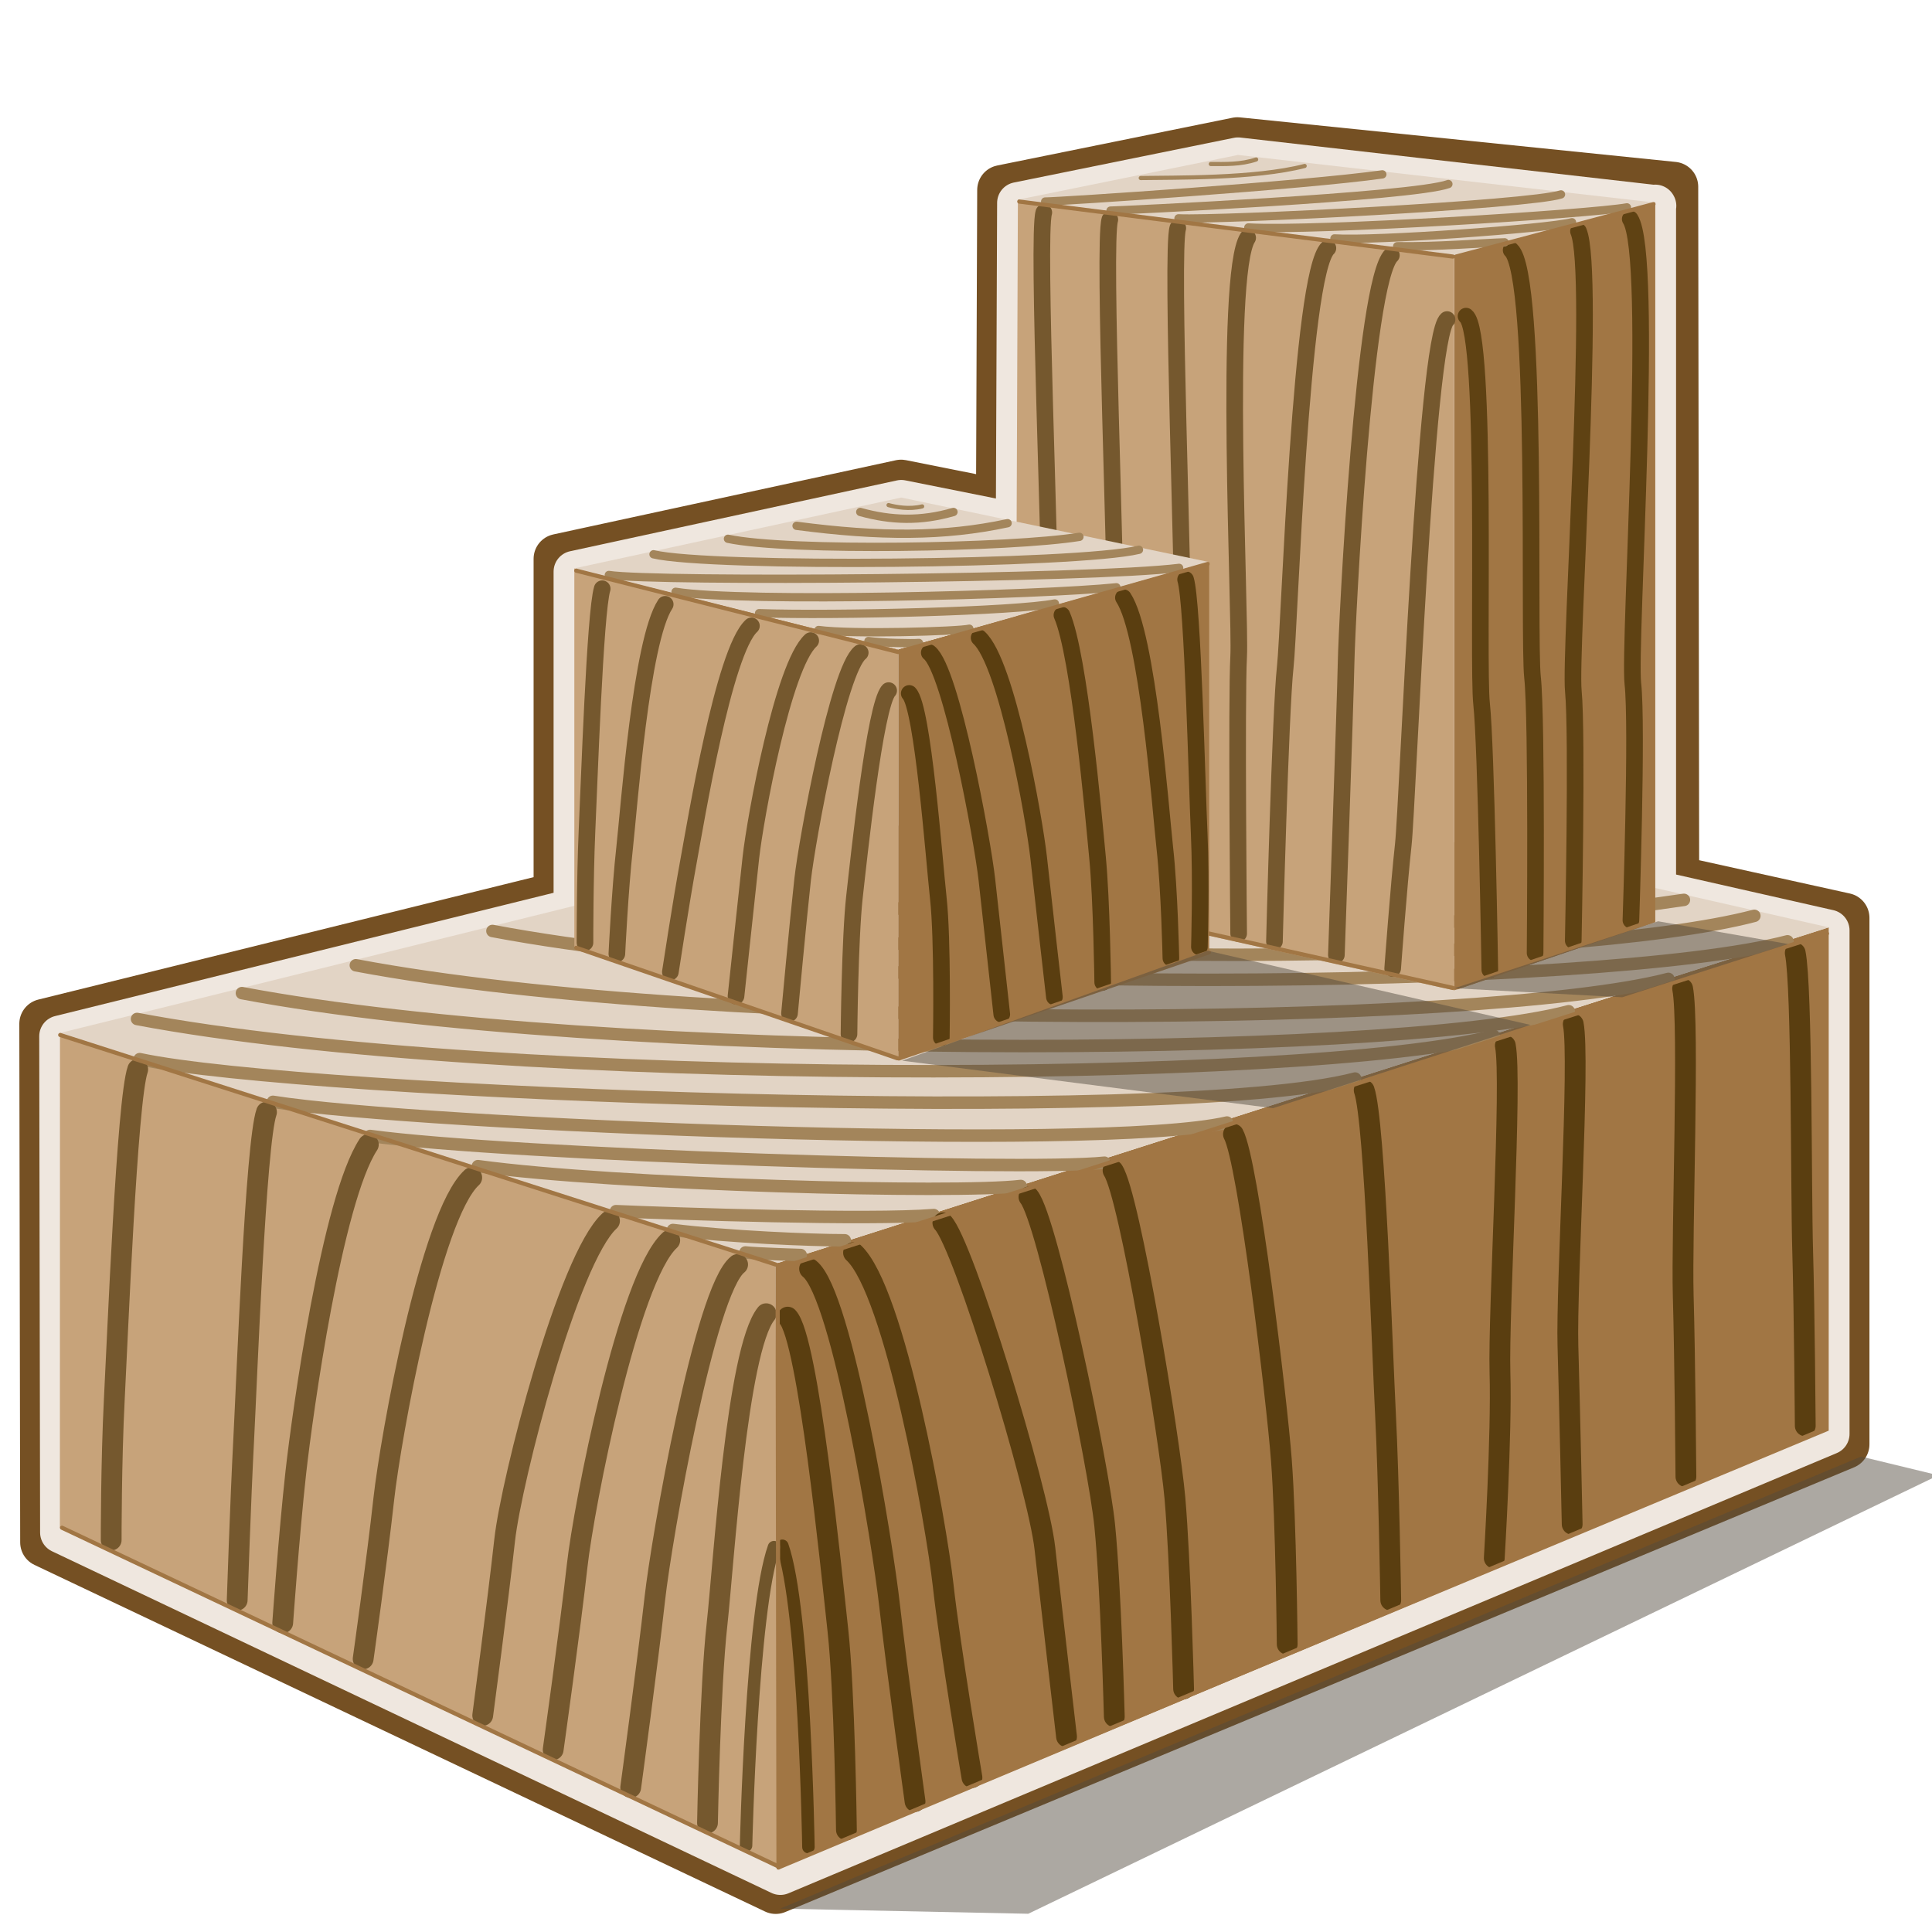
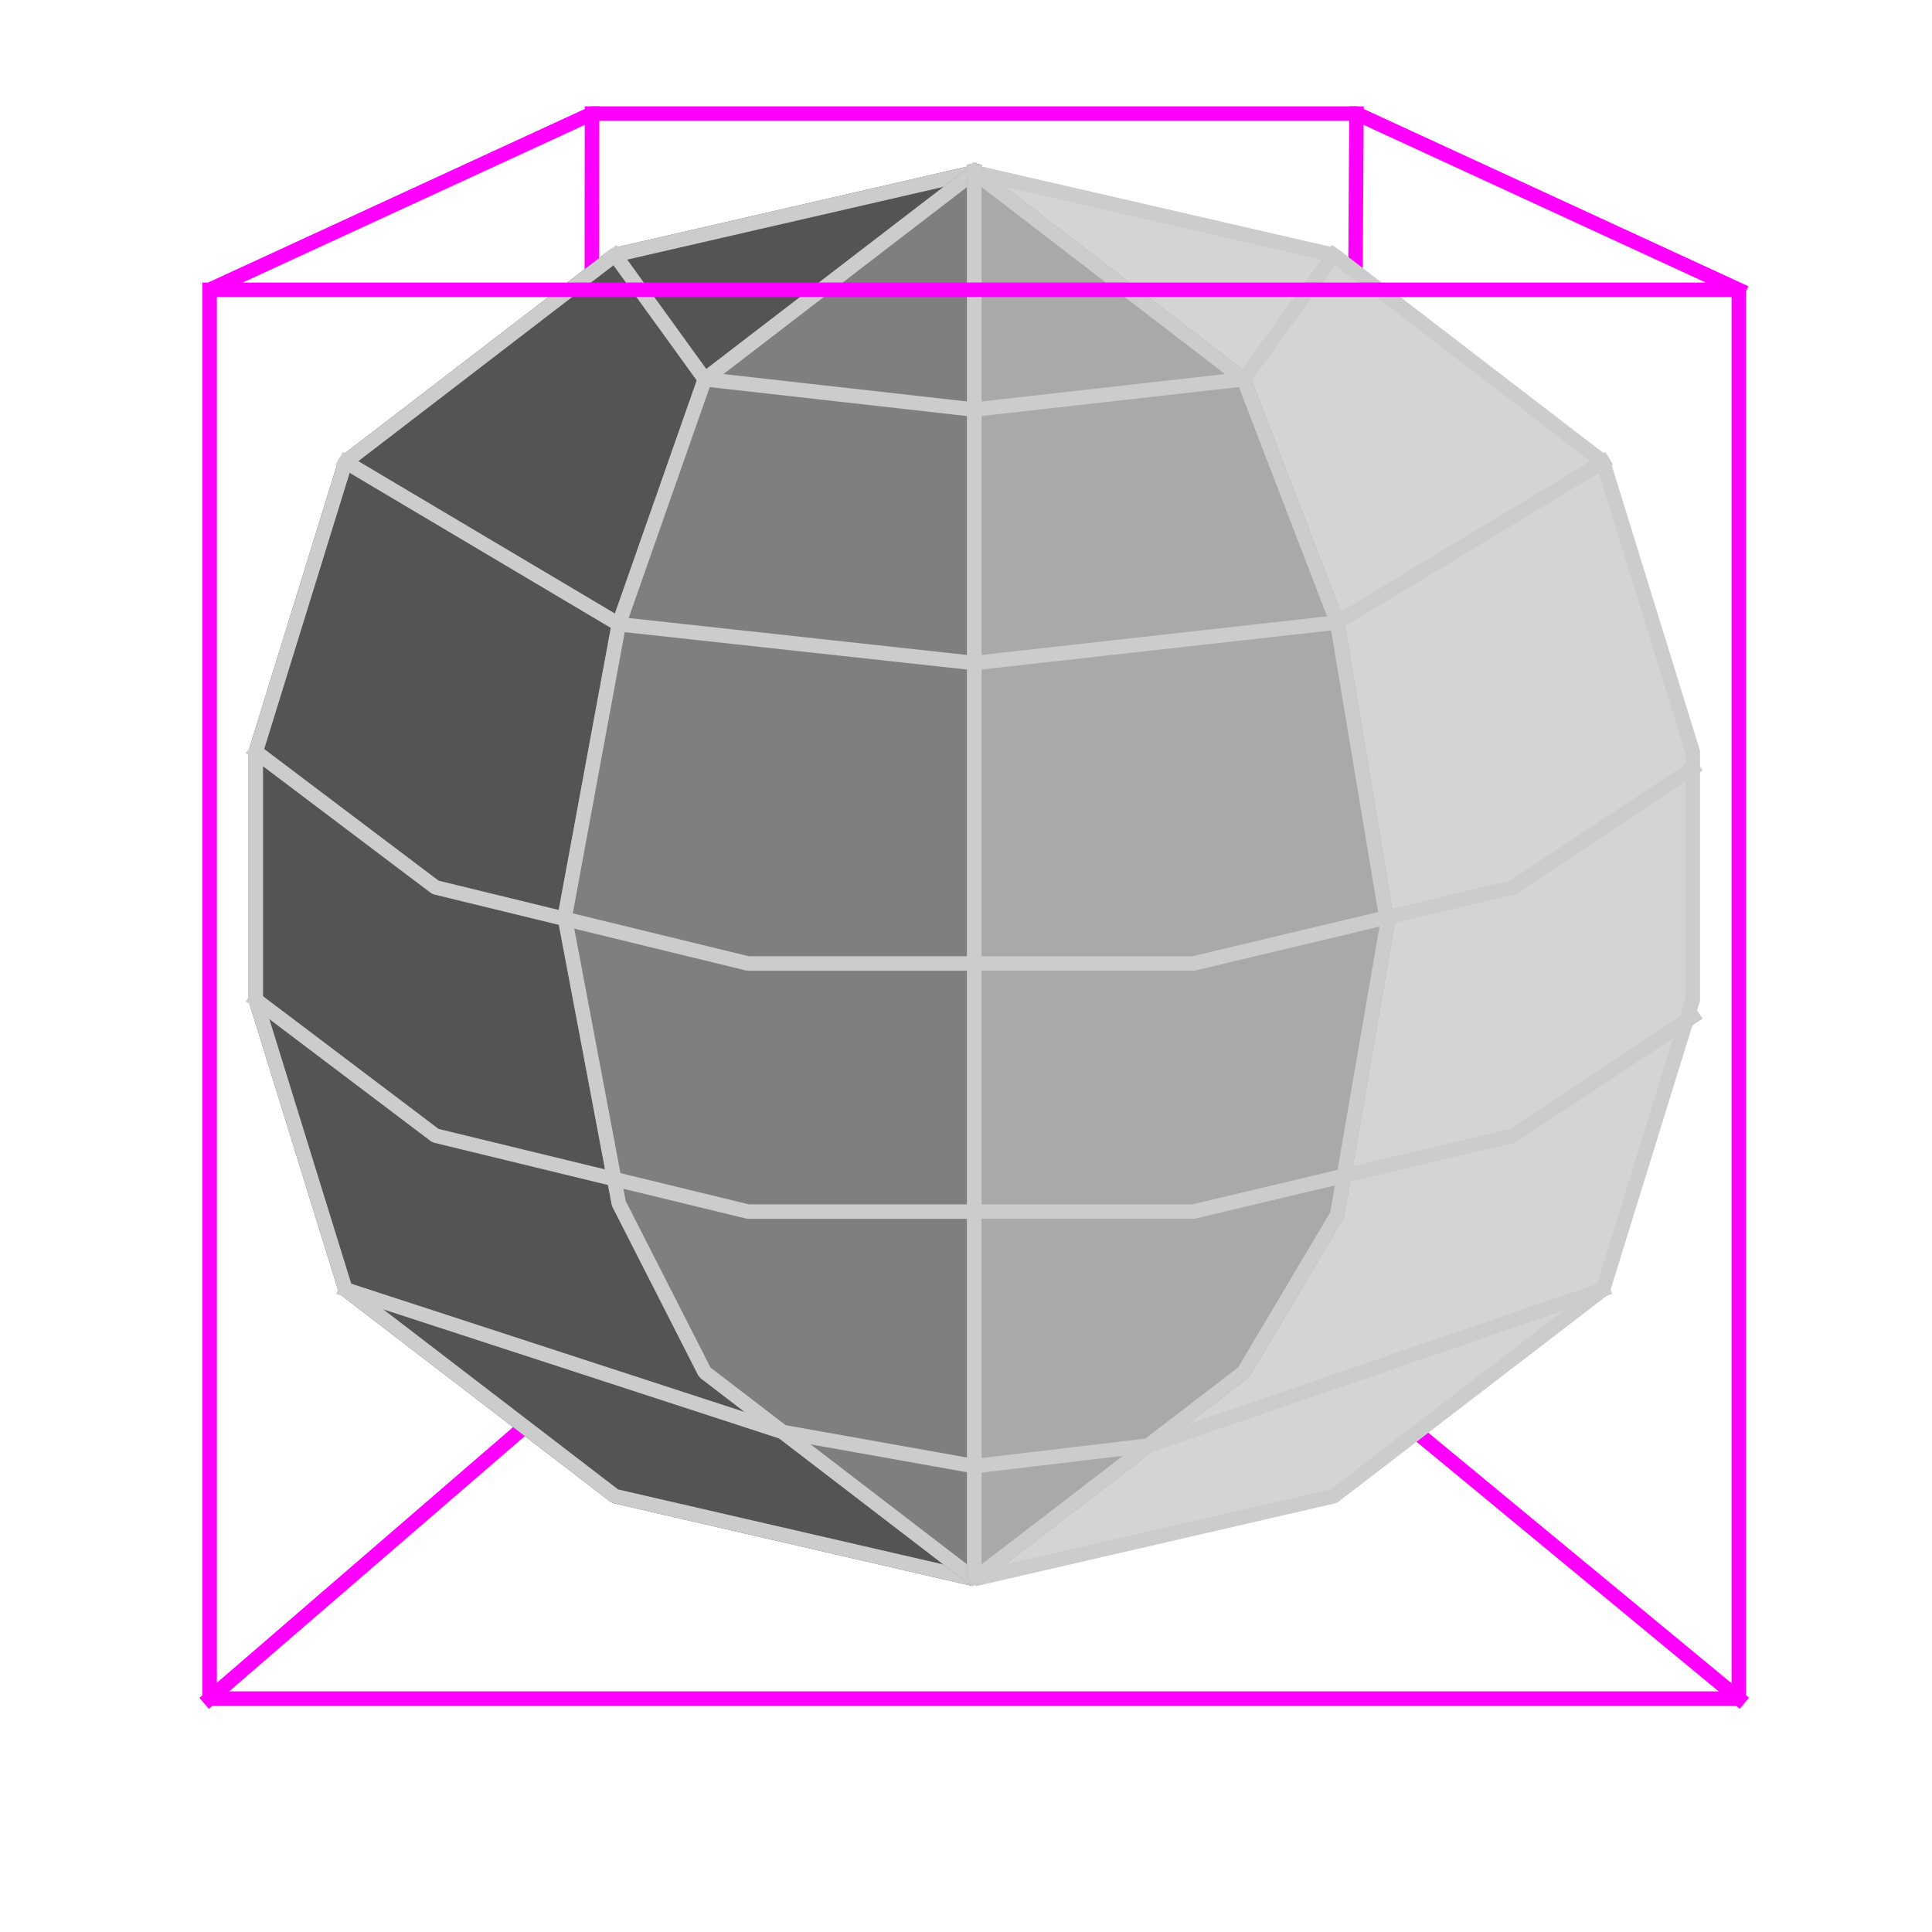
- <svg xmlns="http://www.w3.org/2000/svg" version="1.0" id="Layer_1" x="0px" y="0px" width="48" height="48" viewBox="0 0 612 792" enable-background="new 0 0 612 792" xml:space="preserve">
-   <defs id="defs2471">
-     <linearGradient id="linearGradient88767">
-       <stop style="stop-color:#ffffff;stop-opacity:1;" offset="0" id="stop88769" />
-       <stop id="stop88775" offset="0.233" style="stop-color:#729fcf;stop-opacity:0.748;" />
-       <stop style="stop-color:#294f78;stop-opacity:0.577;" offset="1" id="stop88771" />
-     </linearGradient>
-     <linearGradient id="linearGradient88759">
-       <stop style="stop-color:#f57f6d;stop-opacity:1;" offset="0" id="stop88761" />
-       <stop style="stop-color:#c5260e;stop-opacity:1;" offset="1" id="stop88763" />
-     </linearGradient>
-     <linearGradient id="linearGradient88751">
-       <stop style="stop-color:#51140a;stop-opacity:1;" offset="0" id="stop88753" />
-       <stop style="stop-color:#bc3019;stop-opacity:1;" offset="1" id="stop88755" />
-     </linearGradient>
-   </defs>
-   <g id="g90205" transform="matrix(17.04171,0,0,17.04171,-4450.861,-6365.463)">
-     <polygon id="polygon89889" points="274.553,418.962 256.979,410.624 256.958,398.15 269.329,395.092 269.329,386.965 277.569,385.18 279.971,385.659 280,378.092 285.66,376.943 296.144,378.015 296.167,394.697 300.263,395.602 300.263,408.265 274.553,418.962 " stroke-miterlimit="10" style="fill:none;stroke:#755023;stroke-width:1.2;stroke-linecap:round;stroke-linejoin:round;stroke-miterlimit:10" />
-     <path id="path89891" d="M 299.883,395.904 L 295.711,394.959 L 295.711,378.475 L 295.717,378.474 L 295.711,378.474 L 295.711,378.464 L 295.688,378.471 L 285.674,377.328 L 280.379,378.404 L 280.348,386.124 L 277.573,385.568 L 269.71,387.272 L 269.71,395.39 L 257.337,398.45 L 257.358,410.386 L 274.665,418.605 L 299.884,408.015 L 299.884,395.904 L 299.883,395.904 z" stroke-miterlimit="10" style="fill:none;stroke:#efe7df;stroke-linecap:round;stroke-linejoin:round;stroke-miterlimit:10" />
-     <polygon id="polygon89893" points="274.557,403.917 299.883,395.83 299.883,407.937 274.581,418.489 274.557,403.917 " style="fill:#a17644" />
-     <polygon id="polygon89895" points="274.55,403.911 274.596,418.435 257.334,410.265 257.336,398.371 274.55,403.911 " style="fill:#c7a37a" />
-     <polygon id="polygon89897" points="274.557,403.917 299.883,395.83 283.053,392.013 257.336,398.371 274.557,403.917 " style="fill:#e2d4c5" />
-     <path id="path89899" d="M 273.825,403.65 C 274.075,403.68 275.154,403.712 275.154,403.712" stroke-miterlimit="10" style="fill:none;stroke:#a3855b;stroke-width:0.3;stroke-linecap:round;stroke-linejoin:round;stroke-miterlimit:10" />
-     <path id="path89901" d="M 272.081,403.11 C 273.411,403.276 275.403,403.358 276.214,403.358" stroke-miterlimit="10" style="fill:none;stroke:#a3855b;stroke-width:0.3;stroke-linecap:round;stroke-linejoin:round;stroke-miterlimit:10" />
-     <path id="path89903" d="M 270.711,402.657 C 272.164,402.72 276.799,402.876 278.356,402.751" stroke-miterlimit="10" style="fill:none;stroke:#a3855b;stroke-width:0.3;stroke-linecap:round;stroke-linejoin:round;stroke-miterlimit:10" />
-     <path id="path89905" d="M 267.39,401.574 C 270.732,402.031 278.911,402.238 280.448,402.051" stroke-miterlimit="10" style="fill:none;stroke:#a3855b;stroke-width:0.3;stroke-linecap:round;stroke-linejoin:round;stroke-miterlimit:10" />
-     <path id="path89907" d="M 264.795,400.848 C 268.137,401.305 280.51,401.7 282.461,401.491" stroke-miterlimit="10" style="fill:none;stroke:#a3855b;stroke-width:0.3;stroke-linecap:round;stroke-linejoin:round;stroke-miterlimit:10" />
-     <path id="path89909" d="M 262.459,400.027 C 266.01,400.588 282.316,401.242 285.408,400.525" stroke-miterlimit="10" style="fill:none;stroke:#a3855b;stroke-width:0.3;stroke-linecap:round;stroke-linejoin:round;stroke-miterlimit:10" />
-     <path id="path89911" d="M 259.253,399 C 263.176,399.841 284.101,400.619 288.491,399.467" stroke-miterlimit="10" style="fill:none;stroke:#a3855b;stroke-width:0.3;stroke-linecap:round;stroke-linejoin:round;stroke-miterlimit:10" />
-     <path id="path89913" d="M 259.19,398.034 C 267.94,399.685 287.433,399.592 291.824,398.439" stroke-miterlimit="10" style="fill:none;stroke:#a3855b;stroke-width:0.3;stroke-linecap:round;stroke-linejoin:round;stroke-miterlimit:10" />
-     <path id="path89915" d="M 261.713,397.412 C 270.463,399.062 289.239,399 293.629,397.848" stroke-miterlimit="10" style="fill:none;stroke:#a3855b;stroke-width:0.3;stroke-linecap:round;stroke-linejoin:round;stroke-miterlimit:10" />
-     <path id="path89917" d="M 264.453,396.742 C 273.202,398.393 291.637,398.221 296.026,397.07" stroke-miterlimit="10" style="fill:none;stroke:#a3855b;stroke-width:0.3;stroke-linecap:round;stroke-linejoin:round;stroke-miterlimit:10" />
-     <path id="path89919" d="M 267.739,395.917 C 276.489,397.567 294.502,397.318 298.891,396.166" stroke-miterlimit="10" style="fill:none;stroke:#a3855b;stroke-width:0.3;stroke-linecap:round;stroke-linejoin:round;stroke-miterlimit:10" />
-     <path id="path89921" d="M 269.996,395.325 C 278.745,396.975 293.703,396.705 298.094,395.553" stroke-miterlimit="10" style="fill:none;stroke:#a3855b;stroke-width:0.3;stroke-linecap:round;stroke-linejoin:round;stroke-miterlimit:10" />
-     <path id="path89923" d="M 272.393,394.702 C 278.777,395.854 289.331,396.228 296.4,395.169" stroke-miterlimit="10" style="fill:none;stroke:#a3855b;stroke-width:0.3;stroke-linecap:round;stroke-linejoin:round;stroke-miterlimit:10" />
-     <path id="path89925" d="M 274.842,405.206 C 275.336,405.716 275.887,411.276 276.047,412.722 C 276.213,414.218 276.254,417.542 276.254,417.542" stroke-miterlimit="10" style="fill:none;stroke:#5a3e10;stroke-width:0.5;stroke-linecap:round;stroke-linejoin:round;stroke-miterlimit:10" />
-     <path id="path89927" d="M 274.713,410.706 C 275.252,412.224 275.34,417.954 275.34,417.954" stroke-miterlimit="10" style="fill:none;stroke:#5a3e10;stroke-width:0.3;stroke-linecap:round;stroke-linejoin:round;stroke-miterlimit:10" />
-     <path id="path89929" d="M 274.511,410.739 C 273.971,412.255 273.84,417.917 273.84,417.917" stroke-miterlimit="10" style="fill:none;stroke:#70552b;stroke-width:0.3;stroke-linecap:round;stroke-linejoin:round;stroke-miterlimit:10" />
-     <path id="path89931" d="M 274.323,405.124 C 273.618,405.995 273.3,411.153 273.141,412.599 C 272.974,414.093 272.912,417.372 272.912,417.372" stroke-miterlimit="10" style="fill:none;stroke:#75582e;stroke-width:0.5;stroke-linecap:round;stroke-linejoin:round;stroke-miterlimit:10" />
-     <path id="path89933" d="M 275.368,404.043 C 276.157,404.665 277.132,410.696 277.292,412.14 C 277.459,413.636 277.905,416.857 277.905,416.857" stroke-miterlimit="10" style="fill:none;stroke:#5a3e10;stroke-width:0.5;stroke-linecap:round;stroke-linejoin:round;stroke-miterlimit:10" />
-     <path id="path89935" d="M 273.637,403.94 C 272.848,404.563 271.807,410.53 271.646,411.973 C 271.479,413.469 271.065,416.52 271.065,416.52" stroke-miterlimit="10" style="fill:none;stroke:#75582e;stroke-width:0.5;stroke-linecap:round;stroke-linejoin:round;stroke-miterlimit:10" />
-     <path id="path89937" d="M 276.425,403.655 C 277.422,404.568 278.418,410.196 278.579,411.641 C 278.744,413.137 279.274,416.282 279.274,416.282" stroke-miterlimit="10" style="fill:none;stroke:#5a3e10;stroke-width:0.5;stroke-linecap:round;stroke-linejoin:round;stroke-miterlimit:10" />
-     <path id="path89939" d="M 272.004,403.358 C 271.008,404.272 269.938,409.741 269.777,411.186 C 269.611,412.68 269.2,415.61 269.2,415.61" stroke-miterlimit="10" style="fill:none;stroke:#75582e;stroke-width:0.5;stroke-linecap:round;stroke-linejoin:round;stroke-miterlimit:10" />
-     <path id="path89941" d="M 270.555,402.892 C 269.559,403.806 268.195,409.119 268.034,410.562 C 267.868,412.058 267.505,414.787 267.505,414.787" stroke-miterlimit="10" style="fill:none;stroke:#75582e;stroke-width:0.5;stroke-linecap:round;stroke-linejoin:round;stroke-miterlimit:10" />
-     <path id="path89943" d="M 267.241,401.85 C 266.245,402.763 265.288,408.122 265.127,409.568 C 264.962,411.062 264.629,413.427 264.629,413.427" stroke-miterlimit="10" style="fill:none;stroke:#75582e;stroke-width:0.5;stroke-linecap:round;stroke-linejoin:round;stroke-miterlimit:10" />
-     <path id="path89945" d="M 264.754,401.055 C 263.883,402.384 263.17,407.499 263.009,408.945 C 262.844,410.439 262.694,412.56 262.694,412.56" stroke-miterlimit="10" style="fill:none;stroke:#75582e;stroke-width:0.5;stroke-linecap:round;stroke-linejoin:round;stroke-miterlimit:10" />
-     <path id="path89947" d="M 278.574,402.938 C 279.068,403.448 280.868,409.325 281.028,410.768 C 281.195,412.264 281.549,415.299 281.549,415.299" stroke-miterlimit="10" style="fill:none;stroke:#5a3e10;stroke-width:0.5;stroke-linecap:round;stroke-linejoin:round;stroke-miterlimit:10" />
-     <path id="path89949" d="M 280.645,402.315 C 281.091,402.872 282.326,408.78 282.468,410.225 C 282.617,411.723 282.698,414.817 282.698,414.817" stroke-miterlimit="10" style="fill:none;stroke:#5a3e10;stroke-width:0.5;stroke-linecap:round;stroke-linejoin:round;stroke-miterlimit:10" />
-     <path id="path89951" d="M 282.668,401.678 C 283.067,402.278 284.029,408.115 284.156,409.56 C 284.286,411.058 284.365,414.148 284.365,414.148" stroke-miterlimit="10" style="fill:none;stroke:#5a3e10;stroke-width:0.5;stroke-linecap:round;stroke-linejoin:round;stroke-miterlimit:10" />
-     <path id="path89953" d="M 285.564,400.806 C 285.918,401.453 286.608,407.197 286.717,408.644 C 286.83,410.142 286.857,413.074 286.857,413.074" stroke-miterlimit="10" style="fill:none;stroke:#5a3e10;stroke-width:0.5;stroke-linecap:round;stroke-linejoin:round;stroke-miterlimit:10" />
-     <path id="path89955" d="M 288.709,399.747 C 288.968,400.485 289.146,406.108 289.222,407.56 C 289.3,409.06 289.348,412.015 289.348,412.015" stroke-miterlimit="10" style="fill:none;stroke:#5a3e10;stroke-width:0.5;stroke-linecap:round;stroke-linejoin:round;stroke-miterlimit:10" />
-     <path id="path89957" d="M 262.304,400.275 C 262.044,401.015 261.832,406.69 261.756,408.141 C 261.678,409.641 261.599,412.014 261.599,412.014" stroke-miterlimit="10" style="fill:none;stroke:#75582e;stroke-width:0.5;stroke-linecap:round;stroke-linejoin:round;stroke-miterlimit:10" />
-     <path id="path89959" d="M 259.206,399.248 C 258.947,399.987 258.72,405.733 258.643,407.185 C 258.566,408.687 258.568,410.568 258.568,410.568" stroke-miterlimit="10" style="fill:none;stroke:#75582e;stroke-width:0.5;stroke-linecap:round;stroke-linejoin:round;stroke-miterlimit:10" />
-     <path id="path89961" d="M 292.104,398.673 C 292.27,399.503 291.934,405.083 291.975,406.536 C 292.019,408.04 291.838,411.003 291.838,411.003" stroke-miterlimit="10" style="fill:none;stroke:#5a3e10;stroke-width:0.5;stroke-linecap:round;stroke-linejoin:round;stroke-miterlimit:10" />
-     <path id="path89963" d="M 293.738,398.158 C 293.904,398.988 293.568,404.444 293.61,405.897 C 293.653,407.401 293.712,410.188 293.712,410.188" stroke-miterlimit="10" style="fill:none;stroke:#5a3e10;stroke-width:0.5;stroke-linecap:round;stroke-linejoin:round;stroke-miterlimit:10" />
-     <path id="path89965" d="M 296.369,397.303 C 296.535,398.133 296.342,403.228 296.383,404.681 C 296.426,406.185 296.448,409.042 296.448,409.042" stroke-miterlimit="10" style="fill:none;stroke:#5a3e10;stroke-width:0.5;stroke-linecap:round;stroke-linejoin:round;stroke-miterlimit:10" />
-     <path id="path89967" d="M 299.078,396.446 C 299.245,397.277 299.214,402.134 299.256,403.589 C 299.299,405.091 299.319,407.821 299.319,407.821" stroke-miterlimit="10" style="fill:none;stroke:#5a3e10;stroke-width:0.5;stroke-linecap:round;stroke-linejoin:round;stroke-miterlimit:10" />
-     <line id="line89969" y2="418.446" x2="274.62" y1="403.956" x1="274.599" stroke-miterlimit="10" style="fill:none;stroke:#a17644;stroke-width:0.1;stroke-linecap:round;stroke-linejoin:round;stroke-miterlimit:10" />
-     <line id="line89971" y2="403.94" x2="274.551" y1="398.419" x1="257.342" stroke-miterlimit="10" style="fill:none;stroke:#a17644;stroke-width:0.1;stroke-linecap:round;stroke-linejoin:round;stroke-miterlimit:10" />
-     <line id="line89973" y2="418.413" x2="274.604" y1="410.272" x1="257.385" stroke-miterlimit="10" style="fill:none;stroke:#a17644;stroke-width:0.1;stroke-linecap:round;stroke-linejoin:round;stroke-miterlimit:10" />
-     <line id="line89975" y2="404.028" x2="274.635" y1="395.979" x1="299.841" stroke-miterlimit="10" style="fill:none;stroke:#a17644;stroke-width:0.1;stroke-linecap:round;stroke-linejoin:round;stroke-miterlimit:10" />
-     <line id="line89977" y2="418.431" x2="274.651" y1="407.874" x1="299.826" stroke-miterlimit="10" style="fill:none;stroke:#a17644;stroke-width:0.1;stroke-linecap:round;stroke-linejoin:round;stroke-miterlimit:10" />
-     <polygon id="polygon89979" points="295.711,395.705 295.711,378.388 290.872,379.657 290.872,397.345 295.711,395.705 " style="fill:#a17644" />
-     <polygon id="polygon89981" points="290.872,379.657 290.872,397.345 280.314,394.989 280.379,378.326 290.872,379.657 " style="fill:#c7a37a" />
-     <polygon id="polygon89983" points="290.872,379.667 295.717,378.397 285.674,377.25 280.379,378.326 290.872,379.667 " style="fill:#e2d4c5" />
-     <path id="path89985" d="M 290.702,381.209 C 290.177,381.625 289.757,392.883 289.649,393.845 C 289.539,394.842 289.394,396.82 289.394,396.82" stroke-miterlimit="10" style="fill:none;stroke:#75582e;stroke-width:0.4;stroke-linecap:round;stroke-linejoin:round;stroke-miterlimit:10" />
-     <path id="path89987" d="M 289.363,379.663 C 288.701,380.271 288.294,388.483 288.274,389.451 C 288.253,390.489 288.04,396.493 288.04,396.493" stroke-miterlimit="10" style="fill:none;stroke:#75582e;stroke-width:0.4;stroke-linecap:round;stroke-linejoin:round;stroke-miterlimit:10" />
-     <path id="path89989" d="M 287.836,379.492 C 287.174,380.1 286.917,388.601 286.81,389.566 C 286.692,390.632 286.55,396.169 286.55,396.169" stroke-miterlimit="10" style="fill:none;stroke:#75582e;stroke-width:0.4;stroke-linecap:round;stroke-linejoin:round;stroke-miterlimit:10" />
-     <path id="path89991" d="M 285.906,379.243 C 285.327,380.127 285.741,388.347 285.689,389.316 C 285.634,390.332 285.689,395.979 285.689,395.979" stroke-miterlimit="10" style="fill:none;stroke:#75582e;stroke-width:0.4;stroke-linecap:round;stroke-linejoin:round;stroke-miterlimit:10" />
-     <path id="path89993" d="M 284.225,379.009 C 284.052,379.57 284.383,387.724 284.332,388.825 C 284.279,389.964 284.381,395.683 284.381,395.683" stroke-miterlimit="10" style="fill:none;stroke:#75582e;stroke-width:0.4;stroke-linecap:round;stroke-linejoin:round;stroke-miterlimit:10" />
-     <path id="path89995" d="M 282.59,378.807 C 282.417,379.368 282.764,387.475 282.712,388.577 C 282.661,389.717 282.793,395.296 282.793,395.296" stroke-miterlimit="10" style="fill:none;stroke:#75582e;stroke-width:0.4;stroke-linecap:round;stroke-linejoin:round;stroke-miterlimit:10" />
-     <path id="path89997" d="M 281.002,378.635 C 280.829,379.197 281.188,387.184 281.134,388.285 C 281.082,389.425 281.204,394.967 281.204,394.967" stroke-miterlimit="10" style="fill:none;stroke:#75582e;stroke-width:0.4;stroke-linecap:round;stroke-linejoin:round;stroke-miterlimit:10" />
-     <path id="path89999" d="M 291.159,381.127 C 291.684,381.541 291.425,389.493 291.533,390.455 C 291.643,391.452 291.731,396.851 291.731,396.851" stroke-miterlimit="10" style="fill:none;stroke:#5f4213;stroke-width:0.4;stroke-linecap:round;stroke-linejoin:round;stroke-miterlimit:10" />
-     <path id="path90001" d="M 292.244,379.539 C 292.907,380.147 292.65,388.852 292.758,389.814 C 292.869,390.811 292.82,396.446 292.82,396.446" stroke-miterlimit="10" style="fill:none;stroke:#5f4213;stroke-width:0.4;stroke-linecap:round;stroke-linejoin:round;stroke-miterlimit:10" />
-     <path id="path90003" d="M 293.864,379.087 C 294.284,380.052 293.647,389.179 293.74,390.145 C 293.84,391.174 293.738,396.151 293.738,396.151" stroke-miterlimit="10" style="fill:none;stroke:#5f4213;stroke-width:0.4;stroke-linecap:round;stroke-linejoin:round;stroke-miterlimit:10" />
-     <path id="path90005" d="M 295.109,378.791 C 295.69,379.676 295.066,389.006 295.172,389.971 C 295.285,390.967 295.125,395.658 295.125,395.658" stroke-miterlimit="10" style="fill:none;stroke:#5f4213;stroke-width:0.4;stroke-linecap:round;stroke-linejoin:round;stroke-miterlimit:10" />
-     <line id="line90007" y2="395.668" x2="295.654" y1="397.271" x1="290.951" stroke-miterlimit="10" style="fill:none;stroke:#a17644;stroke-width:0.1;stroke-linecap:round;stroke-linejoin:round;stroke-miterlimit:10" />
-     <line id="line90009" y2="397.287" x2="290.842" y1="394.952" x1="280.364" stroke-miterlimit="10" style="fill:none;stroke:#a17644;stroke-width:0.1;stroke-linecap:round;stroke-linejoin:round;stroke-miterlimit:10" />
-     <path id="path90011" d="M 289.503,379.445 C 290.453,379.461 291.559,379.367 292.088,379.352" stroke-miterlimit="10" style="fill:none;stroke:#a3855b;stroke-width:0.2;stroke-linecap:round;stroke-linejoin:round;stroke-miterlimit:10" />
-     <path id="path90013" d="M 293.708,378.869 C 293.085,379.025 288.975,379.321 287.994,379.258" stroke-miterlimit="10" style="fill:none;stroke:#a3855b;stroke-width:0.2;stroke-linecap:round;stroke-linejoin:round;stroke-miterlimit:10" />
-     <path id="path90015" d="M 285.922,378.994 C 287.511,379.087 294.174,378.667 295.029,378.511" stroke-miterlimit="10" style="fill:none;stroke:#a3855b;stroke-width:0.2;stroke-linecap:round;stroke-linejoin:round;stroke-miterlimit:10" />
-     <path id="path90017" d="M 284.242,378.775 C 285.285,378.822 292.679,378.448 293.443,378.199" stroke-miterlimit="10" style="fill:none;stroke:#a3855b;stroke-width:0.2;stroke-linecap:round;stroke-linejoin:round;stroke-miterlimit:10" />
-     <path id="path90019" d="M 282.607,378.589 C 282.748,378.589 289.878,378.261 290.734,377.95" stroke-miterlimit="10" style="fill:none;stroke:#a3855b;stroke-width:0.2;stroke-linecap:round;stroke-linejoin:round;stroke-miterlimit:10" />
-     <path id="path90021" d="M 281.035,378.371 C 281.377,378.371 287.293,377.981 289.145,377.717" stroke-miterlimit="10" style="fill:none;stroke:#a3855b;stroke-width:0.2;stroke-linecap:round;stroke-linejoin:round;stroke-miterlimit:10" />
-     <path id="path90023" d="M 283.334,377.805 C 284.126,377.79 286.072,377.826 287.277,377.515" stroke-miterlimit="10" style="fill:none;stroke:#a3855b;stroke-width:0.1;stroke-linecap:round;stroke-linejoin:round;stroke-miterlimit:10" />
-     <path id="path90025" d="M 285.019,377.468 C 285.361,377.468 285.736,377.484 286.11,377.359" stroke-miterlimit="10" style="fill:none;stroke:#a3855b;stroke-width:0.1;stroke-linecap:round;stroke-linejoin:round;stroke-miterlimit:10" />
-     <line id="line90027" y2="379.694" x2="290.842" y1="378.371" x1="280.412" stroke-miterlimit="10" style="fill:none;stroke:#a17644;stroke-width:0.1;stroke-linecap:round;stroke-linejoin:round;stroke-miterlimit:10" />
-     <line id="line90029" y2="378.433" x2="295.668" y1="379.694" x1="290.919" stroke-miterlimit="10" style="fill:none;stroke:#a17644;stroke-width:0.1;stroke-linecap:round;stroke-linejoin:round;stroke-miterlimit:10" />
-     <polygon id="polygon90031" points="277.503,389.141 277.503,398.975 269.709,396.296 269.709,387.195 277.503,389.141 " style="fill:#c7a37a" />
-     <polygon id="polygon90033" points="277.503,389.141 277.503,398.975 284.98,396.415 284.98,387.042 277.503,389.141 " style="fill:#a17644" />
-     <polygon id="polygon90035" points="269.709,387.195 277.503,389.141 284.974,387.042 277.573,385.491 269.709,387.195 " style="fill:#e2d4c5" />
-     <path id="path90037" d="M 277.27,390.135 C 276.941,390.474 276.554,394.149 276.446,395.111 C 276.337,396.108 276.316,398.397 276.316,398.397" stroke-miterlimit="10" style="fill:none;stroke:#75582e;stroke-width:0.4;stroke-linecap:round;stroke-linejoin:round;stroke-miterlimit:10" />
-     <path id="path90039" d="M 276.586,389.222 C 276.059,389.637 275.309,393.714 275.201,394.676 C 275.09,395.673 274.885,397.899 274.885,397.899" stroke-miterlimit="10" style="fill:none;stroke:#75582e;stroke-width:0.4;stroke-linecap:round;stroke-linejoin:round;stroke-miterlimit:10" />
-     <path id="path90041" d="M 275.395,388.932 C 274.731,389.54 274.063,393.186 273.956,394.149 C 273.847,395.146 273.598,397.484 273.598,397.484" stroke-miterlimit="10" style="fill:none;stroke:#75582e;stroke-width:0.4;stroke-linecap:round;stroke-linejoin:round;stroke-miterlimit:10" />
-     <path id="path90043" d="M 273.969,388.578 C 273.305,389.187 272.631,393.291 272.455,394.245 C 272.268,395.263 272.019,396.903 272.019,396.903" stroke-miterlimit="10" style="fill:none;stroke:#75582e;stroke-width:0.4;stroke-linecap:round;stroke-linejoin:round;stroke-miterlimit:10" />
-     <path id="path90045" d="M 271.895,388.059 C 271.314,388.944 271.026,392.957 270.918,393.921 C 270.807,394.917 270.732,396.467 270.732,396.467" stroke-miterlimit="10" style="fill:none;stroke:#75582e;stroke-width:0.4;stroke-linecap:round;stroke-linejoin:round;stroke-miterlimit:10" />
-     <path id="path90047" d="M 270.379,387.685 C 270.205,388.247 270.065,392.422 270.013,393.524 C 269.963,394.664 269.965,396.198 269.965,396.198" stroke-miterlimit="10" style="fill:none;stroke:#75582e;stroke-width:0.4;stroke-linecap:round;stroke-linejoin:round;stroke-miterlimit:10" />
-     <path id="path90049" d="M 277.765,390.203 C 278.093,390.543 278.359,394.16 278.464,395.123 C 278.575,396.119 278.537,398.48 278.537,398.48" stroke-miterlimit="10" style="fill:none;stroke:#5a3e10;stroke-width:0.4;stroke-linecap:round;stroke-linejoin:round;stroke-miterlimit:10" />
-     <path id="path90051" d="M 278.247,389.222 C 278.773,389.637 279.524,393.714 279.632,394.676 C 279.743,395.673 279.991,397.921 279.991,397.921" stroke-miterlimit="10" style="fill:none;stroke:#5a3e10;stroke-width:0.4;stroke-linecap:round;stroke-linejoin:round;stroke-miterlimit:10" />
-     <path id="path90053" d="M 279.446,388.864 C 280.11,389.472 280.769,393.186 280.878,394.149 C 280.987,395.146 281.257,397.505 281.257,397.505" stroke-miterlimit="10" style="fill:none;stroke:#5a3e10;stroke-width:0.4;stroke-linecap:round;stroke-linejoin:round;stroke-miterlimit:10" />
-     <path id="path90055" d="M 281.438,388.319 C 281.859,389.284 282.202,393.192 282.295,394.158 C 282.394,395.187 282.419,397.151 282.419,397.151" stroke-miterlimit="10" style="fill:none;stroke:#5a3e10;stroke-width:0.4;stroke-linecap:round;stroke-linejoin:round;stroke-miterlimit:10" />
-     <path id="path90057" d="M 282.917,387.899 C 283.499,388.784 283.807,392.957 283.913,393.921 C 284.025,394.917 284.059,396.57 284.059,396.57" stroke-miterlimit="10" style="fill:none;stroke:#5a3e10;stroke-width:0.4;stroke-linecap:round;stroke-linejoin:round;stroke-miterlimit:10" />
-     <path id="path90059" d="M 284.413,387.463 C 284.587,388.024 284.688,392.48 284.74,393.581 C 284.792,394.721 284.745,396.3 284.745,396.3" stroke-miterlimit="10" style="fill:none;stroke:#5a3e10;stroke-width:0.4;stroke-linecap:round;stroke-linejoin:round;stroke-miterlimit:10" />
-     <line id="line90061" y2="398.979" x2="277.479" y1="396.321" x1="269.756" stroke-miterlimit="10" style="fill:none;stroke:#a17644;stroke-width:0.1;stroke-linecap:round;stroke-linejoin:round;stroke-miterlimit:10" />
-     <line id="line90063" y2="398.984" x2="277.516" y1="396.431" x1="284.974" stroke-miterlimit="10" style="fill:none;stroke:#a17644;stroke-width:0.1;stroke-linecap:round;stroke-linejoin:round;stroke-miterlimit:10" />
-     <path id="path90065" d="M 276.784,388.942 C 277.111,388.989 277.827,389.004 277.999,388.989" stroke-miterlimit="10" style="fill:none;stroke:#a3855b;stroke-width:0.2;stroke-linecap:round;stroke-linejoin:round;stroke-miterlimit:10" />
-     <path id="path90067" d="M 275.584,388.677 C 276.378,388.786 278.963,388.709 279.211,388.646" stroke-miterlimit="10" style="fill:none;stroke:#a3855b;stroke-width:0.2;stroke-linecap:round;stroke-linejoin:round;stroke-miterlimit:10" />
-     <path id="path90069" d="M 281.268,388.039 C 280.318,388.226 276.021,388.335 274.153,388.273" stroke-miterlimit="10" style="fill:none;stroke:#a3855b;stroke-width:0.2;stroke-linecap:round;stroke-linejoin:round;stroke-miterlimit:10" />
-     <path id="path90071" d="M 282.748,387.65 C 280.94,387.837 273.795,388.024 272.144,387.758" stroke-miterlimit="10" style="fill:none;stroke:#a3855b;stroke-width:0.2;stroke-linecap:round;stroke-linejoin:round;stroke-miterlimit:10" />
-     <path id="path90073" d="M 284.257,387.183 C 282.139,387.448 271.646,387.525 270.539,387.354" stroke-miterlimit="10" style="fill:none;stroke:#a3855b;stroke-width:0.2;stroke-linecap:round;stroke-linejoin:round;stroke-miterlimit:10" />
-     <path id="path90075" d="M 283.291,386.747 C 281.813,387.105 272.97,387.183 271.614,386.856" stroke-miterlimit="10" style="fill:none;stroke:#a3855b;stroke-width:0.2;stroke-linecap:round;stroke-linejoin:round;stroke-miterlimit:10" />
-     <path id="path90077" d="M 281.859,386.436 C 280.225,386.701 274.87,386.793 273.405,386.483" stroke-miterlimit="10" style="fill:none;stroke:#a3855b;stroke-width:0.2;stroke-linecap:round;stroke-linejoin:round;stroke-miterlimit:10" />
-     <path id="path90079" d="M 280.131,386.108 C 278.606,386.435 277.063,386.435 275.055,386.171" stroke-miterlimit="10" style="fill:none;stroke:#a3855b;stroke-width:0.2;stroke-linecap:round;stroke-linejoin:round;stroke-miterlimit:10" />
-     <path id="path90081" d="M 278.829,385.838 C 278.04,386.066 277.335,386.046 276.587,385.838" stroke-miterlimit="10" style="fill:none;stroke:#a3855b;stroke-width:0.2;stroke-linecap:round;stroke-linejoin:round;stroke-miterlimit:10" />
-     <path id="path90083" d="M 278.076,385.704 C 277.765,385.782 277.438,385.719 277.267,385.673" stroke-miterlimit="10" style="fill:none;stroke:#a3855b;stroke-width:0.1;stroke-linecap:round;stroke-linejoin:round;stroke-miterlimit:10" />
-     <line id="line90085" y2="389.207" x2="277.5" y1="387.25" x1="269.756" stroke-miterlimit="10" style="fill:none;stroke:#a17644;stroke-width:0.1;stroke-linecap:round;stroke-linejoin:round;stroke-miterlimit:10" />
-     <line id="line90087" y2="389.191" x2="277.547" y1="387.089" x1="284.942" stroke-miterlimit="10" style="fill:none;stroke:#a17644;stroke-width:0.1;stroke-linecap:round;stroke-linejoin:round;stroke-miterlimit:10" />
-     <polygon id="polygon90089" points="284.946,396.393 292.708,398.177 286.515,400.18 277.594,399.037 284.946,396.393 " style="opacity:0.48;fill:#52493d" />
-     <polygon id="polygon90091" points="300.66,408.56 302.52,409.011 280.628,419.558 274.659,419.435 300.66,408.56 " style="opacity:0.48;fill:#52493d" />
-     <polygon id="polygon90093" points="295.78,395.684 298.908,396.231 294.917,397.512 290.878,397.295 295.78,395.684 " style="opacity:0.48;fill:#52493d" />
-     <polygon id="polygon90110" points="274.627,418.382 299.971,407.937 299.713,395.941 274.499,404.003 274.627,418.382 " style="opacity:0.64;fill:url(#SVGID_1_)" />
-     <polygon id="polygon90127" points="277.465,398.973 285.009,396.329 284.881,387.107 277.594,389.299 277.465,398.973 " style="opacity:0.64;fill:url(#SVGID_2_)" />
-     <polygon id="polygon90144" points="291.008,397.295 295.715,395.748 295.652,378.465 290.943,379.754 291.008,397.295 " style="opacity:0.64;fill:url(#SVGID_3_)" />
-     <polygon id="polygon90161" points="257.28,410.321 274.627,418.448 274.499,403.938 257.28,398.393 257.28,410.321 " style="opacity:0.64;fill:url(#SVGID_4_)" />
-     <polygon id="polygon90178" points="269.792,396.329 277.465,398.973 277.53,389.235 269.726,387.3 269.792,396.329 " style="opacity:0.64;fill:url(#SVGID_5_)" />
-     <polygon id="polygon90195" points="280.389,394.888 290.964,397.295 290.878,379.754 280.389,378.379 280.389,394.888 " style="opacity:0.64;fill:url(#SVGID_6_)" />
+ <svg xmlns="http://www.w3.org/2000/svg" width="35.278mm" height="35.278mm" viewBox="0 0 100 100" version="1.2" baseProfile="tiny">
+   <defs>
+ </defs>
+   <g fill="none" stroke="black" stroke-width="1" fill-rule="evenodd" stroke-linecap="square" stroke-linejoin="bevel">
+     <g fill="none" stroke="#000000" stroke-opacity="1" stroke-width="1" stroke-linecap="square" stroke-linejoin="bevel" transform="matrix(1,0,0,1,0,0)" font-family="MS Shell Dlg 2" font-size="8.25" font-weight="400" font-style="normal">
+ </g>
+     <g fill="#ff00ff" fill-opacity="1" stroke="#ff00ff" stroke-opacity="1" stroke-width="1" stroke-linecap="square" stroke-linejoin="bevel" transform="matrix(1,0,0,1,0,0)" font-family="MS Shell Dlg 2" font-size="8.25" font-weight="400" font-style="normal">
+       <polyline fill="none" vector-effect="non-scaling-stroke" points="30.64,5.88 30.59,70.88 10.85,87.92 " />
+       <polyline fill="none" vector-effect="non-scaling-stroke" points="70.21,5.88 69.82,71.25 90,87.92 " />
+     </g>
+     <g fill="#545454" fill-opacity="1" stroke="#545454" stroke-opacity="1" stroke-width="1" stroke-linecap="square" stroke-linejoin="bevel" transform="matrix(1,0,0,1,0,0)" font-family="MS Shell Dlg 2" font-size="8.25" font-weight="400" font-style="normal">
+       <path vector-effect="non-scaling-stroke" fill-rule="evenodd" d="M50.43,8.92 L50.43,81.73 L31.83,77.44 L17.88,66.74 L13.24,51.75 L13.24,38.91 L17.88,23.91 L31.83,13.2 L50.43,8.92" />
+     </g>
+     <g fill="#cccccc" fill-opacity="1" stroke="#cccccc" stroke-opacity="1" stroke-width="1" stroke-linecap="square" stroke-linejoin="bevel" transform="matrix(1,0,0,1,0,0)" font-family="MS Shell Dlg 2" font-size="8.25" font-weight="400" font-style="normal">
+       <polyline fill="none" vector-effect="non-scaling-stroke" points="50.43,8.92 50.43,81.73 31.83,77.44 17.88,66.74 13.24,51.75 13.24,38.91 17.88,23.91 31.83,13.2 50.43,8.92 " />
+     </g>
+     <g fill="#d4d4d4" fill-opacity="1" stroke="#d4d4d4" stroke-opacity="1" stroke-width="1" stroke-linecap="square" stroke-linejoin="bevel" transform="matrix(1,0,0,1,0,0)" font-family="MS Shell Dlg 2" font-size="8.25" font-weight="400" font-style="normal">
+       <path vector-effect="non-scaling-stroke" fill-rule="evenodd" d="M50.43,8.92 L50.43,81.73 L69.03,77.44 L82.97,66.74 L87.61,51.75 L87.61,38.91 L82.97,23.91 L69.03,13.2 L50.43,8.92" />
+     </g>
+     <g fill="#cccccc" fill-opacity="1" stroke="#cccccc" stroke-opacity="1" stroke-width="1" stroke-linecap="square" stroke-linejoin="bevel" transform="matrix(1,0,0,1,0,0)" font-family="MS Shell Dlg 2" font-size="8.25" font-weight="400" font-style="normal">
+       <polyline fill="none" vector-effect="non-scaling-stroke" points="50.43,8.92 50.43,81.73 69.03,77.44 82.97,66.74 87.61,51.75 87.61,38.91 82.97,23.91 69.03,13.2 50.43,8.92 " />
+     </g>
+     <g fill="#7f7f7f" fill-opacity="1" stroke="#7f7f7f" stroke-opacity="1" stroke-width="1" stroke-linecap="square" stroke-linejoin="bevel" transform="matrix(1,0,0,1,0,0)" font-family="MS Shell Dlg 2" font-size="8.25" font-weight="400" font-style="normal">
+       <path vector-effect="non-scaling-stroke" fill-rule="evenodd" d="M50.43,8.92 L50.43,81.73 L36.48,71.03 L32.03,62.29 L29.23,47.47 L32.03,32.31 L36.48,19.63 L50.43,8.92" />
+     </g>
+     <g fill="#cccccc" fill-opacity="1" stroke="#cccccc" stroke-opacity="1" stroke-width="1" stroke-linecap="square" stroke-linejoin="bevel" transform="matrix(1,0,0,1,0,0)" font-family="MS Shell Dlg 2" font-size="8.25" font-weight="400" font-style="normal">
+       <polyline fill="none" vector-effect="non-scaling-stroke" points="50.43,8.92 50.43,81.73 36.48,71.03 32.03,62.29 29.23,47.47 32.03,32.31 36.48,19.63 50.43,8.92 " />
+     </g>
+     <g fill="#a9a9a9" fill-opacity="1" stroke="#a9a9a9" stroke-opacity="1" stroke-width="1" stroke-linecap="square" stroke-linejoin="bevel" transform="matrix(1,0,0,1,0,0)" font-family="MS Shell Dlg 2" font-size="8.25" font-weight="400" font-style="normal">
+       <path vector-effect="non-scaling-stroke" fill-rule="evenodd" d="M50.43,8.92 L50.43,81.73 L64.37,71.03 L69.21,62.88 L71.81,47.81 L69.21,32.22 L64.37,19.63 L50.43,8.92" />
+     </g>
+     <g fill="#cccccc" fill-opacity="1" stroke="#cccccc" stroke-opacity="1" stroke-width="1" stroke-linecap="square" stroke-linejoin="bevel" transform="matrix(1,0,0,1,0,0)" font-family="MS Shell Dlg 2" font-size="8.25" font-weight="400" font-style="normal">
+       <polyline fill="none" vector-effect="non-scaling-stroke" points="50.43,8.92 50.43,81.73 64.37,71.03 69.21,62.88 71.81,47.81 69.21,32.22 64.37,19.63 50.43,8.92 " />
+     </g>
+     <g fill="#cccccc" fill-opacity="1" stroke="#cccccc" stroke-opacity="1" stroke-width="1" stroke-linecap="square" stroke-linejoin="bevel" transform="matrix(1,0,0,1,0,0)" font-family="MS Shell Dlg 2" font-size="8.25" font-weight="400" font-style="normal">
+       <polyline fill="none" vector-effect="non-scaling-stroke" points="87.61,39.77 78.31,45.93 61.77,49.87 38.71,49.87 22.54,45.93 13.24,38.91 " />
+       <polyline fill="none" vector-effect="non-scaling-stroke" points="87.61,52.62 78.31,58.78 61.77,62.71 38.71,62.71 22.54,58.78 13.24,51.75 " />
+       <polyline fill="none" vector-effect="non-scaling-stroke" points="82.97,23.91 69.21,32.22 50.43,34.32 32.03,32.31 17.88,23.91 " />
+       <polyline fill="none" vector-effect="non-scaling-stroke" points="69.03,13.2 64.37,19.63 50.43,21.2 36.48,19.63 31.83,13.2 " />
+       <polyline fill="none" vector-effect="non-scaling-stroke" points="82.97,66.74 59.44,74.82 50.43,75.89 40.51,74.12 17.88,66.74 " />
+     </g>
+     <g fill="#ff00ff" fill-opacity="1" stroke="#ff00ff" stroke-opacity="1" stroke-width="1" stroke-linecap="square" stroke-linejoin="bevel" transform="matrix(1,0,0,1,0,0)" font-family="MS Shell Dlg 2" font-size="8.25" font-weight="400" font-style="normal">
+       <polyline fill="none" vector-effect="non-scaling-stroke" points="90,15 70.21,5.88 30.64,5.88 10.85,15 10.85,87.92 90,87.92 90,15 10.85,15 " />
+     </g>
  </g>
</svg>
